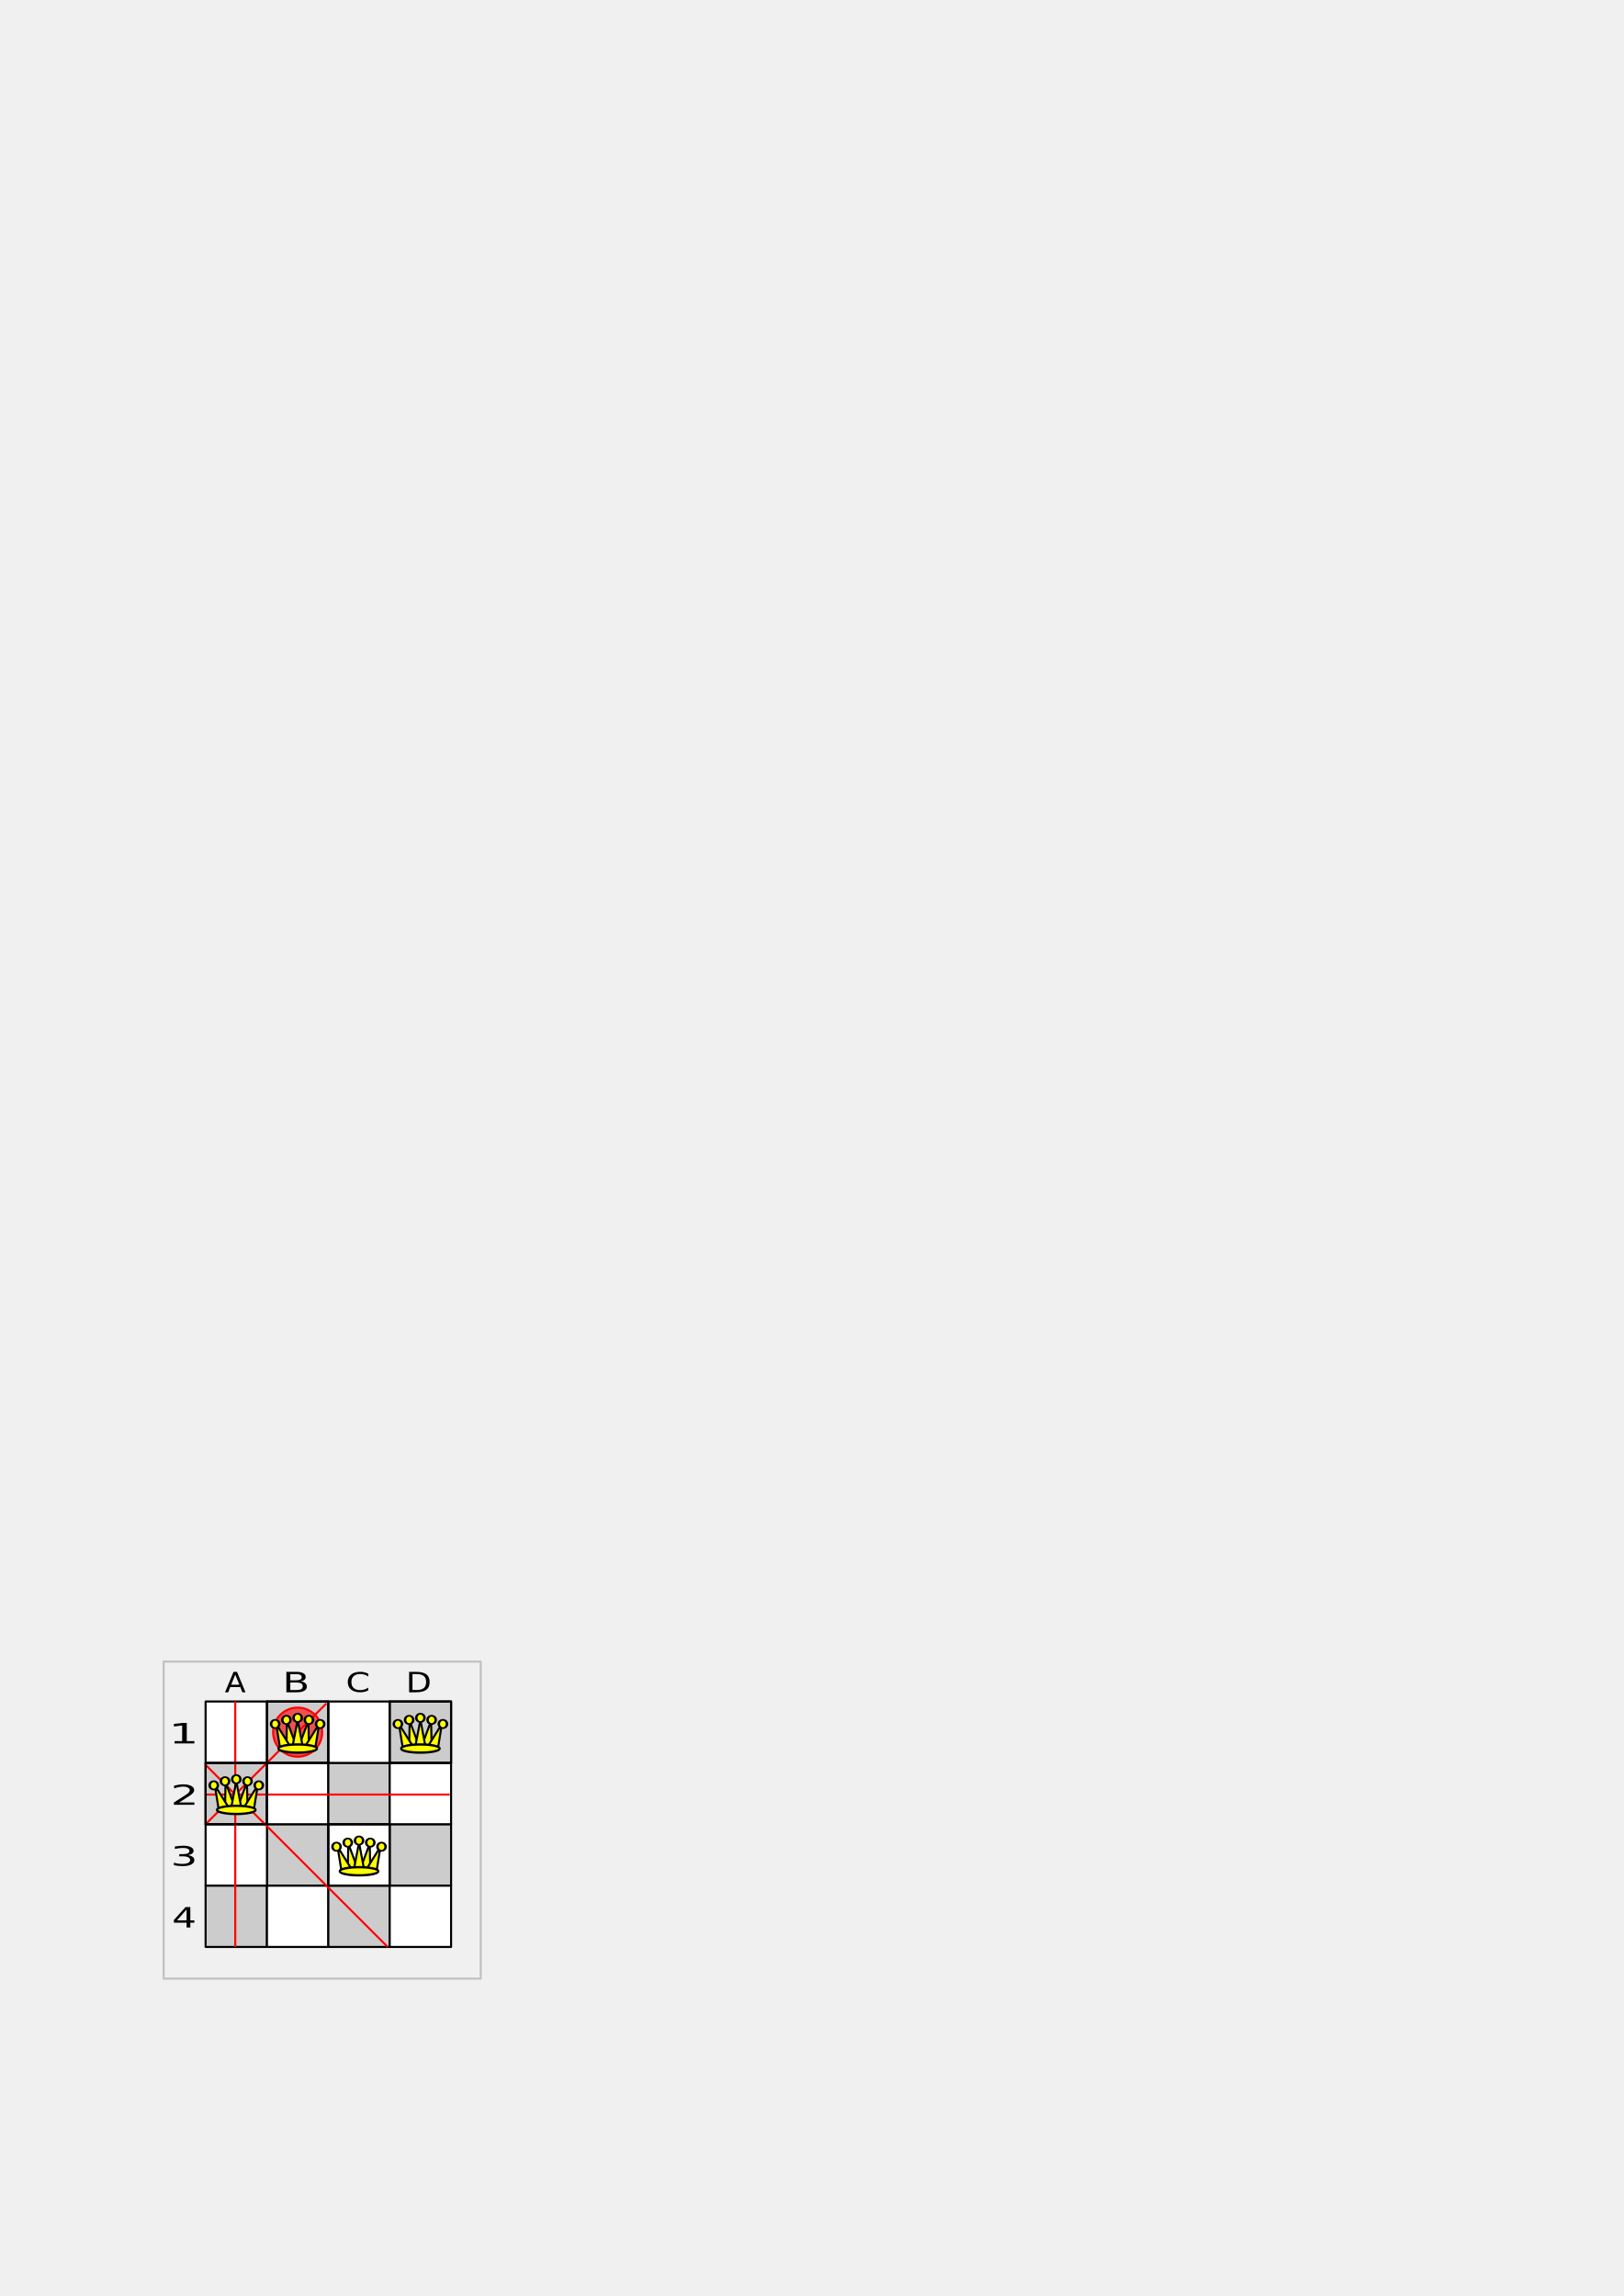
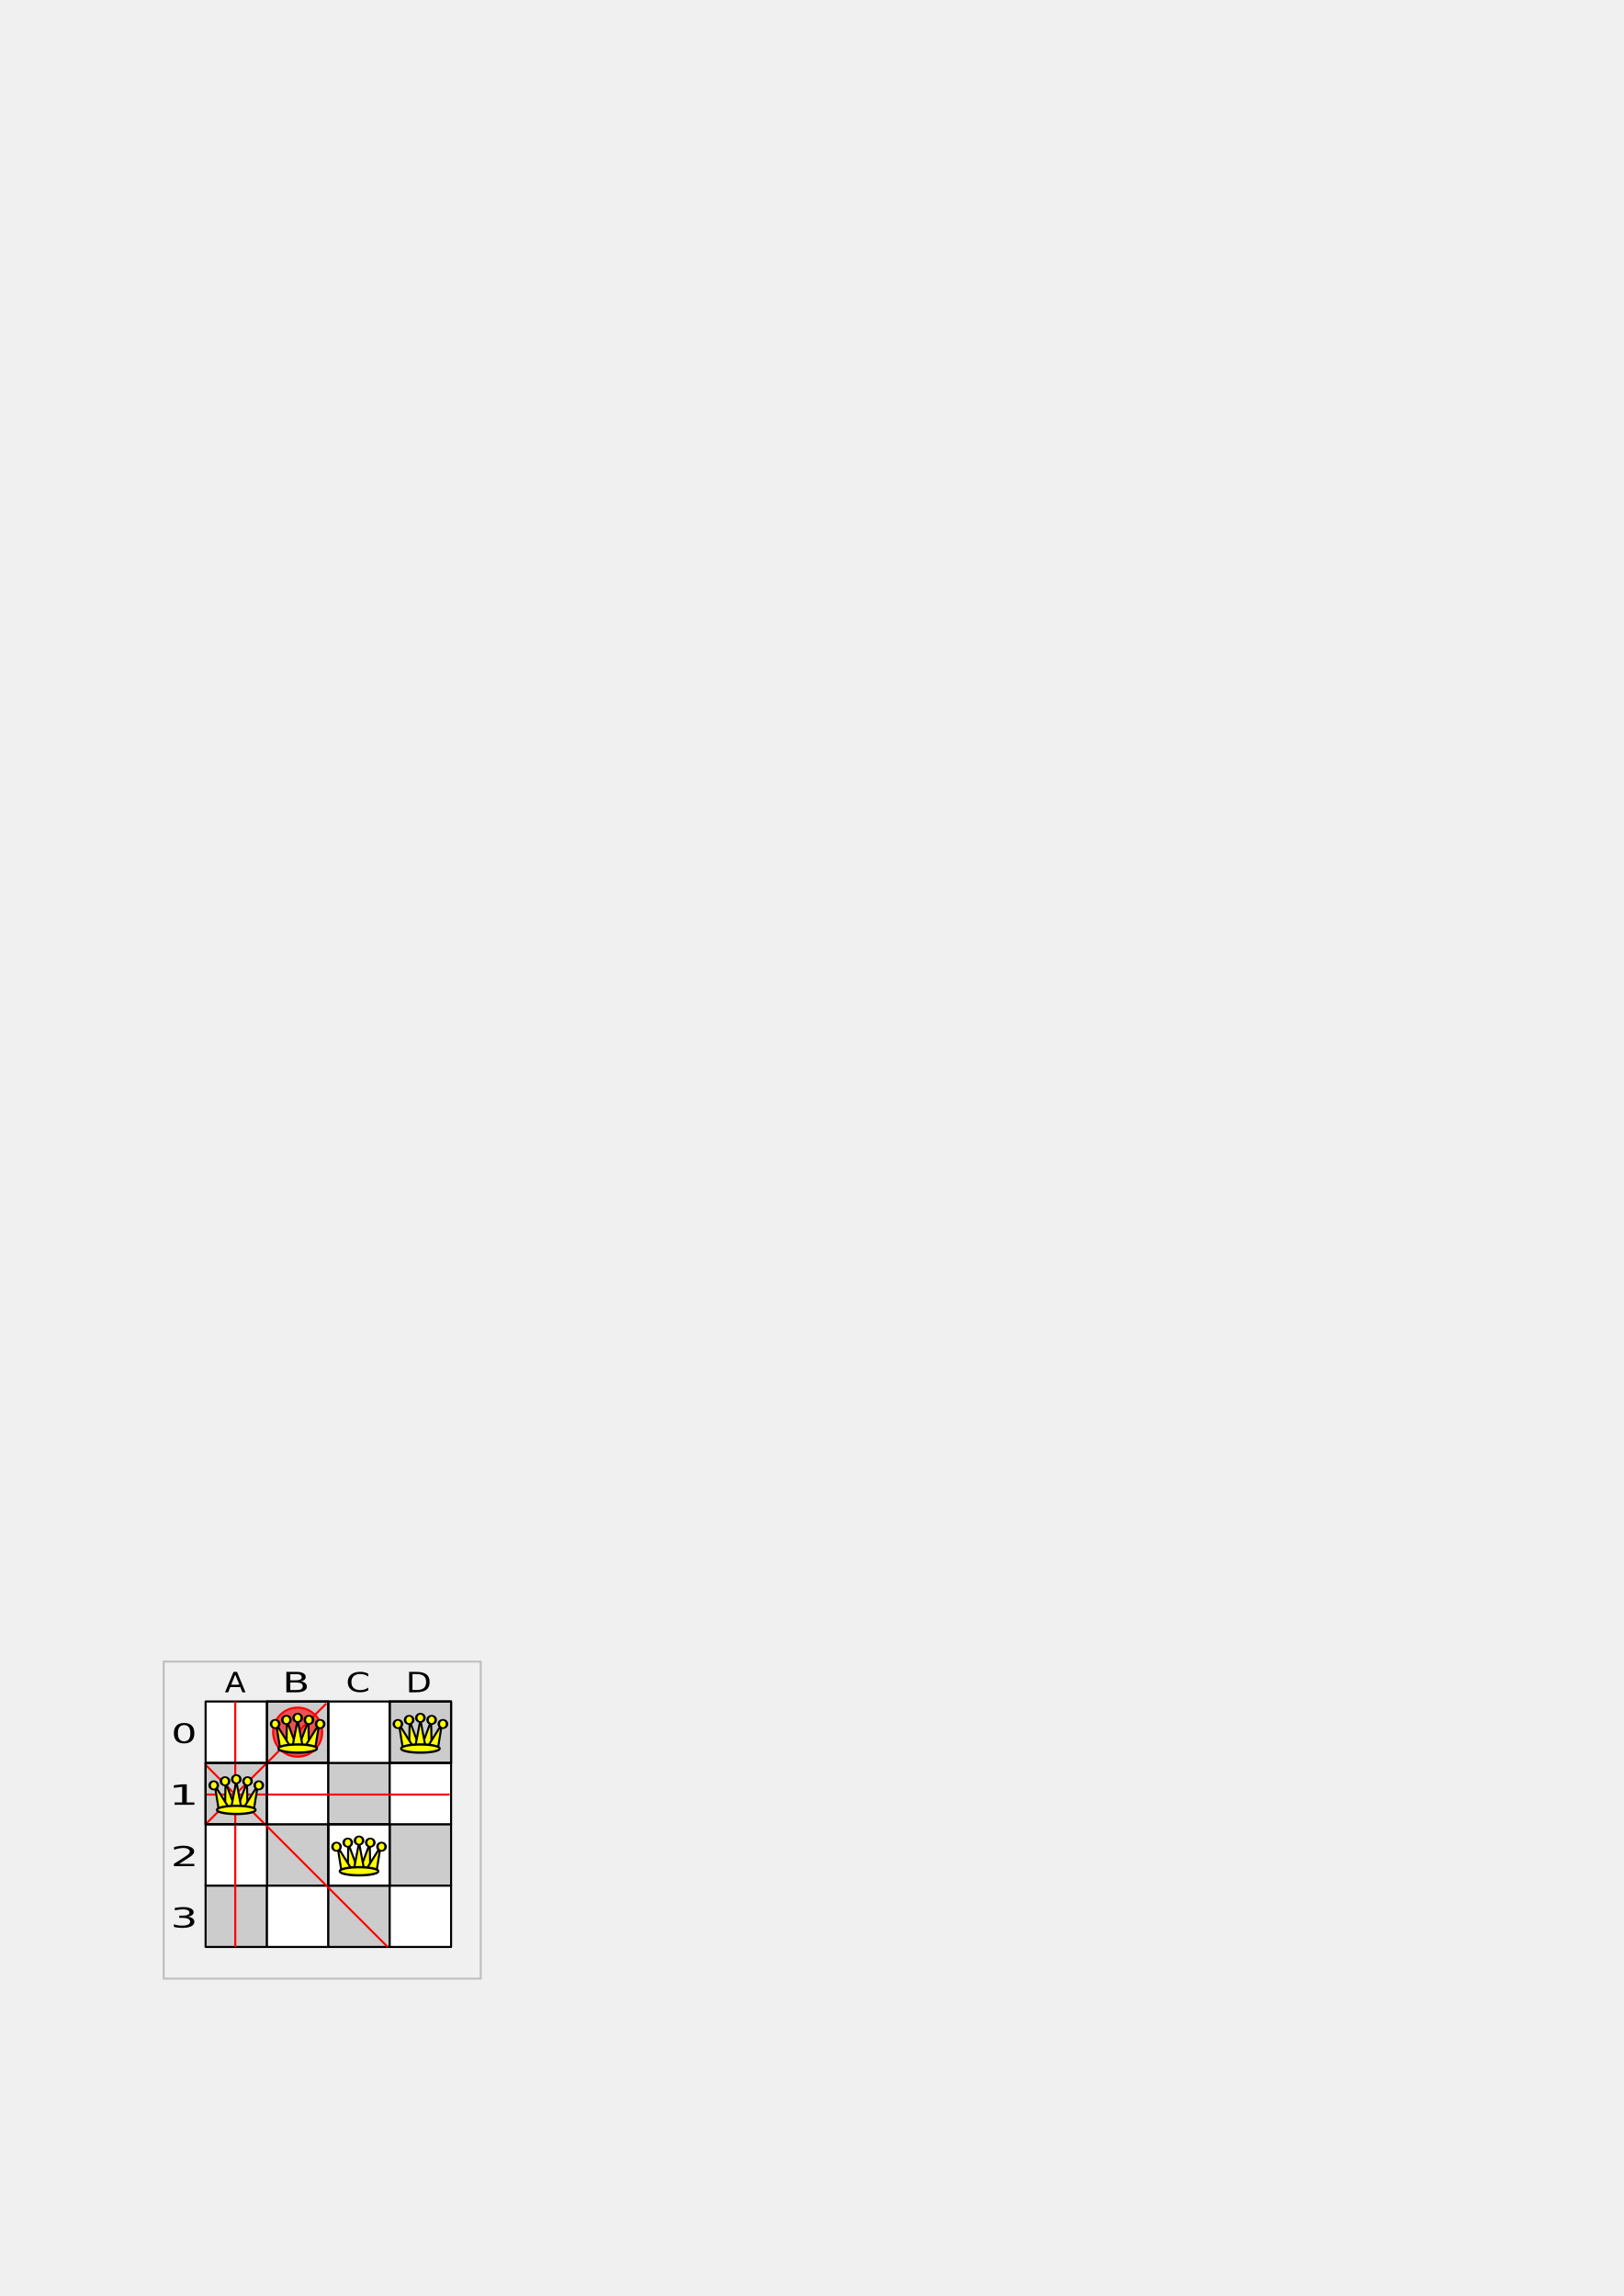
<svg xmlns="http://www.w3.org/2000/svg" id="svg2" width="210mm" height="297mm">
  <defs id="defs5" />
  <g id="g8089">
    <rect y="921.862" x="100.5" height="30" width="30" id="rect2165" style="fill:#cccccc;fill-opacity:1;fill-rule:nonzero;stroke:#000000;stroke-width:1;stroke-linecap:round;stroke-linejoin:round;stroke-miterlimit:4;stroke-dasharray:none;stroke-opacity:1" />
    <rect y="921.862" x="130.5" height="30" width="30" id="rect4107" style="fill:#ffffff;fill-opacity:1;fill-rule:nonzero;stroke:#000000;stroke-width:1;stroke-linecap:round;stroke-linejoin:round;stroke-miterlimit:4;stroke-dasharray:none;stroke-opacity:1" />
    <rect y="921.862" x="160.5" height="30" width="30" id="rect5078" style="fill:#cccccc;fill-opacity:1;fill-rule:nonzero;stroke:#000000;stroke-width:1;stroke-linecap:round;stroke-linejoin:round;stroke-miterlimit:4;stroke-dasharray:none;stroke-opacity:1" />
    <rect y="921.862" x="190.5" height="30" width="30" id="rect5080" style="fill:#ffffff;fill-opacity:1;fill-rule:nonzero;stroke:#000000;stroke-width:1;stroke-linecap:round;stroke-linejoin:round;stroke-miterlimit:4;stroke-dasharray:none;stroke-opacity:1" />
    <rect y="891.862" x="130.5" height="30" width="30" id="rect5082" style="fill:#cccccc;fill-opacity:1;fill-rule:nonzero;stroke:#000000;stroke-width:1;stroke-linecap:round;stroke-linejoin:round;stroke-miterlimit:4;stroke-dasharray:none;stroke-opacity:1" />
    <rect y="891.862" x="160.5" height="30" width="30" id="rect5084" style="fill:#ffffff;fill-opacity:1;fill-rule:nonzero;stroke:#000000;stroke-width:1;stroke-linecap:round;stroke-linejoin:round;stroke-miterlimit:4;stroke-dasharray:none;stroke-opacity:1" />
    <rect y="891.862" x="100.5" height="30" width="30" id="rect5086" style="fill:#ffffff;fill-opacity:1;fill-rule:nonzero;stroke:#000000;stroke-width:1;stroke-linecap:round;stroke-linejoin:round;stroke-miterlimit:4;stroke-dasharray:none;stroke-opacity:1" />
    <rect y="891.862" x="190.5" height="30" width="30" id="rect5088" style="fill:#cccccc;fill-opacity:1;fill-rule:nonzero;stroke:#000000;stroke-width:1;stroke-linecap:round;stroke-linejoin:round;stroke-miterlimit:4;stroke-dasharray:none;stroke-opacity:1" />
    <rect y="861.862" x="100.5" height="30" width="30" id="rect5090" style="fill:#cccccc;fill-opacity:1;fill-rule:nonzero;stroke:#000000;stroke-width:1;stroke-linecap:round;stroke-linejoin:round;stroke-miterlimit:4;stroke-dasharray:none;stroke-opacity:1" />
    <rect y="861.862" x="130.5" height="30" width="30" id="rect5092" style="fill:#ffffff;fill-opacity:1;fill-rule:nonzero;stroke:#000000;stroke-width:1;stroke-linecap:round;stroke-linejoin:round;stroke-miterlimit:4;stroke-dasharray:none;stroke-opacity:1" />
    <rect y="861.862" x="160.5" height="30" width="30" id="rect5094" style="fill:#cccccc;fill-opacity:1;fill-rule:nonzero;stroke:#000000;stroke-width:1;stroke-linecap:round;stroke-linejoin:round;stroke-miterlimit:4;stroke-dasharray:none;stroke-opacity:1" />
    <rect y="861.862" x="190.5" height="30" width="30" id="rect5096" style="fill:#ffffff;fill-opacity:1;fill-rule:nonzero;stroke:#000000;stroke-width:1;stroke-linecap:round;stroke-linejoin:round;stroke-miterlimit:4;stroke-dasharray:none;stroke-opacity:1" />
    <rect y="831.862" x="130.5" height="30" width="30" id="rect5098" style="fill:#cccccc;fill-opacity:1;fill-rule:nonzero;stroke:#000000;stroke-width:1;stroke-linecap:round;stroke-linejoin:round;stroke-miterlimit:4;stroke-dasharray:none;stroke-opacity:1" />
    <rect y="831.862" x="160.5" height="30" width="30" id="rect5100" style="fill:#ffffff;fill-opacity:1;fill-rule:nonzero;stroke:#000000;stroke-width:1;stroke-linecap:round;stroke-linejoin:round;stroke-miterlimit:4;stroke-dasharray:none;stroke-opacity:1" />
    <rect y="831.862" x="100.5" height="30" width="30" id="rect5102" style="fill:#ffffff;fill-opacity:1;fill-rule:nonzero;stroke:#000000;stroke-width:1;stroke-linecap:round;stroke-linejoin:round;stroke-miterlimit:4;stroke-dasharray:none;stroke-opacity:1" />
    <rect y="831.862" x="190.5" height="30" width="30" id="rect5104" style="fill:#cccccc;fill-opacity:1;fill-rule:nonzero;stroke:#000000;stroke-width:1;stroke-linecap:round;stroke-linejoin:round;stroke-miterlimit:4;stroke-dasharray:none;stroke-opacity:1" />
  </g>
  <path style="fill:#ff0000;fill-opacity:0.6;fill-rule:nonzero;stroke:#ff0000;stroke-width:0.833;stroke-linecap:round;stroke-linejoin:round;stroke-miterlimit:4;stroke-dasharray:none;stroke-opacity:1" id="path5169" d="M 125 877.362 A 10 10 0 1 1  105,877.362 A 10 10 0 1 1  125 877.362 z" transform="matrix(1.2,0,0,1.2,7.5,-205.9724)" />
  <g id="g2236">
    <path id="path2249" d="M 101.067,877.362 L 147.261,877.362 L 219.851,877.362 L 219.851,877.362" style="fill:none;fill-opacity:0.75;fill-rule:evenodd;stroke:#ff0000;stroke-width:1px;stroke-linecap:butt;stroke-linejoin:miter;stroke-opacity:1" />
    <path id="path3221" d="M 115,831.866 L 115,878.53 L 115,951.858 L 115,951.858" style="fill:none;fill-opacity:0.75;fill-rule:evenodd;stroke:#ff0000;stroke-width:1px;stroke-linecap:butt;stroke-linejoin:miter;stroke-opacity:1" />
    <path id="path3223" d="M 100.5,862.862 C 189.5,951.862 189.5,951.862 189.5,951.862" style="fill:none;fill-opacity:0.75;fill-rule:evenodd;stroke:#ff0000;stroke-width:1px;stroke-linecap:butt;stroke-linejoin:miter;stroke-opacity:1" />
    <path id="path4198" d="M 100.5,891.862 C 159.5,832.862 159.5,832.862 159.5,832.862 L 159.5,832.862" style="fill:none;fill-opacity:0.75;fill-rule:evenodd;stroke:#ff0000;stroke-width:1px;stroke-linecap:butt;stroke-linejoin:miter;stroke-opacity:1" />
  </g>
  <g id="g8107" transform="translate(50,-10)">
    <rect y="871.862" x="50.5" height="30" width="30" id="rect8109" style="fill:none;fill-opacity:1;fill-rule:nonzero;stroke:#000000;stroke-width:1;stroke-linecap:round;stroke-linejoin:round;stroke-miterlimit:4;stroke-dasharray:none;stroke-opacity:1" />
    <path id="path8111" d="M 65,894.058 L 60.259,881.362 L 60,894.311 L 62.433,894.862 L 65,894.058 z " style="fill:#ffff00;fill-opacity:1;fill-rule:nonzero;stroke:#000000;stroke-width:1;stroke-linecap:round;stroke-linejoin:round;stroke-miterlimit:4;stroke-opacity:1" />
    <path id="path8113" d="M 66,894.058 L 70.741,881.362 L 71,894.311 L 68.567,894.862 L 66,894.058 z " style="fill:#ffff00;fill-opacity:1;fill-rule:nonzero;stroke:#000000;stroke-width:1;stroke-linecap:round;stroke-linejoin:round;stroke-miterlimit:4;stroke-opacity:1" />
    <path id="path8115" d="M 62,894.041 L 55,882.862 L 56.844,894.299 L 59.352,894.862 L 62,894.041 z " style="fill:#ffff00;fill-opacity:1;fill-rule:nonzero;stroke:#000000;stroke-width:1;stroke-linecap:round;stroke-linejoin:round;stroke-miterlimit:4;stroke-opacity:1" />
    <path id="path8117" d="M 69,894.041 L 76,882.862 L 74.156,894.299 L 71.648,894.862 L 69,894.041 z " style="fill:#ffff00;fill-opacity:1;fill-rule:nonzero;stroke:#000000;stroke-width:1;stroke-linecap:round;stroke-linejoin:round;stroke-miterlimit:4;stroke-opacity:1" />
    <path transform="matrix(0.3254386,0,0,0.2248485,49.68421,684.2765)" d="M 37.844 874.303 A 6.146 8.895 0 1 1  25.553,874.303 A 6.146 8.895 0 1 1  37.844 874.303 z" id="path8119" style="fill:#ffff00;fill-opacity:1;fill-rule:nonzero;stroke:#000000;stroke-width:3.697;stroke-linecap:round;stroke-linejoin:round;stroke-miterlimit:4;stroke-dasharray:none;stroke-opacity:1" />
    <path transform="matrix(0.3254386,0,0,0.2248485,60.68421,684.2765)" d="M 37.844 874.303 A 6.146 8.895 0 1 1  25.553,874.303 A 6.146 8.895 0 1 1  37.844 874.303 z" id="path8121" style="fill:#ffff00;fill-opacity:1;fill-rule:nonzero;stroke:#000000;stroke-width:3.697;stroke-linecap:round;stroke-linejoin:round;stroke-miterlimit:4;stroke-dasharray:none;stroke-opacity:1" />
    <path transform="matrix(0.3254386,0,0,0.2248485,44.18421,686.2765)" d="M 37.844 874.303 A 6.146 8.895 0 1 1  25.553,874.303 A 6.146 8.895 0 1 1  37.844 874.303 z" id="path8123" style="fill:#ffff00;fill-opacity:1;fill-rule:nonzero;stroke:#000000;stroke-width:3.697;stroke-linecap:round;stroke-linejoin:round;stroke-miterlimit:4;stroke-dasharray:none;stroke-opacity:1" />
    <path transform="matrix(0.3254386,0,0,0.2248485,66.18421,686.2765)" d="M 37.844 874.303 A 6.146 8.895 0 1 1  25.553,874.303 A 6.146 8.895 0 1 1  37.844 874.303 z" id="path8125" style="fill:#ffff00;fill-opacity:1;fill-rule:nonzero;stroke:#000000;stroke-width:3.697;stroke-linecap:round;stroke-linejoin:round;stroke-miterlimit:4;stroke-dasharray:none;stroke-opacity:1" />
    <path id="path8127" d="M 68,894.096 L 65.507,880.862 L 63,893.86 L 65.369,894.862 L 68,894.096 z " style="fill:#ffff00;fill-opacity:1;fill-rule:nonzero;stroke:#000000;stroke-width:1;stroke-linecap:round;stroke-linejoin:round;stroke-miterlimit:4;stroke-opacity:1" />
    <path transform="matrix(0.3254386,0,0,0.2248485,55.18421,683.2765)" d="M 37.844 874.303 A 6.146 8.895 0 1 1  25.553,874.303 A 6.146 8.895 0 1 1  37.844 874.303 z" id="path8129" style="fill:#ffff00;fill-opacity:1;fill-rule:nonzero;stroke:#000000;stroke-width:3.697;stroke-linecap:round;stroke-linejoin:round;stroke-miterlimit:4;stroke-dasharray:none;stroke-opacity:1" />
    <path transform="matrix(0.9454765,0,0,1.211923,18.55301,-205.0517)" d="M 59.702 907.577 A 10.048 1.65 0 1 1  39.606,907.577 A 10.048 1.65 0 1 1  59.702 907.577 z" id="path8131" style="fill:#ffff00;fill-opacity:1;fill-rule:nonzero;stroke:#000000;stroke-width:0.934;stroke-linecap:round;stroke-linejoin:round;stroke-miterlimit:4;stroke-dasharray:none;stroke-opacity:1" />
  </g>
  <g id="g8133" transform="translate(140,-40)">
    <rect y="871.862" x="50.5" height="30" width="30" id="rect8135" style="fill:none;fill-opacity:1;fill-rule:nonzero;stroke:#000000;stroke-width:1;stroke-linecap:round;stroke-linejoin:round;stroke-miterlimit:4;stroke-dasharray:none;stroke-opacity:1" />
    <path id="path8137" d="M 65,894.058 L 60.259,881.362 L 60,894.311 L 62.433,894.862 L 65,894.058 z " style="fill:#ffff00;fill-opacity:1;fill-rule:nonzero;stroke:#000000;stroke-width:1;stroke-linecap:round;stroke-linejoin:round;stroke-miterlimit:4;stroke-opacity:1" />
    <path id="path8139" d="M 66,894.058 L 70.741,881.362 L 71,894.311 L 68.567,894.862 L 66,894.058 z " style="fill:#ffff00;fill-opacity:1;fill-rule:nonzero;stroke:#000000;stroke-width:1;stroke-linecap:round;stroke-linejoin:round;stroke-miterlimit:4;stroke-opacity:1" />
    <path id="path8141" d="M 62,894.041 L 55,882.862 L 56.844,894.299 L 59.352,894.862 L 62,894.041 z " style="fill:#ffff00;fill-opacity:1;fill-rule:nonzero;stroke:#000000;stroke-width:1;stroke-linecap:round;stroke-linejoin:round;stroke-miterlimit:4;stroke-opacity:1" />
    <path id="path8143" d="M 69,894.041 L 76,882.862 L 74.156,894.299 L 71.648,894.862 L 69,894.041 z " style="fill:#ffff00;fill-opacity:1;fill-rule:nonzero;stroke:#000000;stroke-width:1;stroke-linecap:round;stroke-linejoin:round;stroke-miterlimit:4;stroke-opacity:1" />
    <path transform="matrix(0.3254386,0,0,0.2248485,49.68421,684.2765)" d="M 37.844 874.303 A 6.146 8.895 0 1 1  25.553,874.303 A 6.146 8.895 0 1 1  37.844 874.303 z" id="path8145" style="fill:#ffff00;fill-opacity:1;fill-rule:nonzero;stroke:#000000;stroke-width:3.697;stroke-linecap:round;stroke-linejoin:round;stroke-miterlimit:4;stroke-dasharray:none;stroke-opacity:1" />
    <path transform="matrix(0.3254386,0,0,0.2248485,60.68421,684.2765)" d="M 37.844 874.303 A 6.146 8.895 0 1 1  25.553,874.303 A 6.146 8.895 0 1 1  37.844 874.303 z" id="path8147" style="fill:#ffff00;fill-opacity:1;fill-rule:nonzero;stroke:#000000;stroke-width:3.697;stroke-linecap:round;stroke-linejoin:round;stroke-miterlimit:4;stroke-dasharray:none;stroke-opacity:1" />
    <path transform="matrix(0.3254386,0,0,0.2248485,44.18421,686.2765)" d="M 37.844 874.303 A 6.146 8.895 0 1 1  25.553,874.303 A 6.146 8.895 0 1 1  37.844 874.303 z" id="path8149" style="fill:#ffff00;fill-opacity:1;fill-rule:nonzero;stroke:#000000;stroke-width:3.697;stroke-linecap:round;stroke-linejoin:round;stroke-miterlimit:4;stroke-dasharray:none;stroke-opacity:1" />
    <path transform="matrix(0.3254386,0,0,0.2248485,66.18421,686.2765)" d="M 37.844 874.303 A 6.146 8.895 0 1 1  25.553,874.303 A 6.146 8.895 0 1 1  37.844 874.303 z" id="path8151" style="fill:#ffff00;fill-opacity:1;fill-rule:nonzero;stroke:#000000;stroke-width:3.697;stroke-linecap:round;stroke-linejoin:round;stroke-miterlimit:4;stroke-dasharray:none;stroke-opacity:1" />
    <path id="path8153" d="M 68,894.096 L 65.507,880.862 L 63,893.86 L 65.369,894.862 L 68,894.096 z " style="fill:#ffff00;fill-opacity:1;fill-rule:nonzero;stroke:#000000;stroke-width:1;stroke-linecap:round;stroke-linejoin:round;stroke-miterlimit:4;stroke-opacity:1" />
    <path transform="matrix(0.3254386,0,0,0.2248485,55.18421,683.2765)" d="M 37.844 874.303 A 6.146 8.895 0 1 1  25.553,874.303 A 6.146 8.895 0 1 1  37.844 874.303 z" id="path8155" style="fill:#ffff00;fill-opacity:1;fill-rule:nonzero;stroke:#000000;stroke-width:3.697;stroke-linecap:round;stroke-linejoin:round;stroke-miterlimit:4;stroke-dasharray:none;stroke-opacity:1" />
    <path transform="matrix(0.9454765,0,0,1.211923,18.55301,-205.0517)" d="M 59.702 907.577 A 10.048 1.65 0 1 1  39.606,907.577 A 10.048 1.65 0 1 1  59.702 907.577 z" id="path8157" style="fill:#ffff00;fill-opacity:1;fill-rule:nonzero;stroke:#000000;stroke-width:0.934;stroke-linecap:round;stroke-linejoin:round;stroke-miterlimit:4;stroke-dasharray:none;stroke-opacity:1" />
  </g>
  <g id="g8159" transform="translate(110,20)">
    <rect y="871.862" x="50.5" height="30" width="30" id="rect8161" style="fill:none;fill-opacity:1;fill-rule:nonzero;stroke:#000000;stroke-width:1;stroke-linecap:round;stroke-linejoin:round;stroke-miterlimit:4;stroke-dasharray:none;stroke-opacity:1" />
    <path id="path8163" d="M 65,894.058 L 60.259,881.362 L 60,894.311 L 62.433,894.862 L 65,894.058 z " style="fill:#ffff00;fill-opacity:1;fill-rule:nonzero;stroke:#000000;stroke-width:1;stroke-linecap:round;stroke-linejoin:round;stroke-miterlimit:4;stroke-opacity:1" />
    <path id="path8165" d="M 66,894.058 L 70.741,881.362 L 71,894.311 L 68.567,894.862 L 66,894.058 z " style="fill:#ffff00;fill-opacity:1;fill-rule:nonzero;stroke:#000000;stroke-width:1;stroke-linecap:round;stroke-linejoin:round;stroke-miterlimit:4;stroke-opacity:1" />
    <path id="path8167" d="M 62,894.041 L 55,882.862 L 56.844,894.299 L 59.352,894.862 L 62,894.041 z " style="fill:#ffff00;fill-opacity:1;fill-rule:nonzero;stroke:#000000;stroke-width:1;stroke-linecap:round;stroke-linejoin:round;stroke-miterlimit:4;stroke-opacity:1" />
    <path id="path8169" d="M 69,894.041 L 76,882.862 L 74.156,894.299 L 71.648,894.862 L 69,894.041 z " style="fill:#ffff00;fill-opacity:1;fill-rule:nonzero;stroke:#000000;stroke-width:1;stroke-linecap:round;stroke-linejoin:round;stroke-miterlimit:4;stroke-opacity:1" />
    <path transform="matrix(0.3254386,0,0,0.2248485,49.68421,684.2765)" d="M 37.844 874.303 A 6.146 8.895 0 1 1  25.553,874.303 A 6.146 8.895 0 1 1  37.844 874.303 z" id="path8171" style="fill:#ffff00;fill-opacity:1;fill-rule:nonzero;stroke:#000000;stroke-width:3.697;stroke-linecap:round;stroke-linejoin:round;stroke-miterlimit:4;stroke-dasharray:none;stroke-opacity:1" />
    <path transform="matrix(0.3254386,0,0,0.2248485,60.68421,684.2765)" d="M 37.844 874.303 A 6.146 8.895 0 1 1  25.553,874.303 A 6.146 8.895 0 1 1  37.844 874.303 z" id="path8173" style="fill:#ffff00;fill-opacity:1;fill-rule:nonzero;stroke:#000000;stroke-width:3.697;stroke-linecap:round;stroke-linejoin:round;stroke-miterlimit:4;stroke-dasharray:none;stroke-opacity:1" />
    <path transform="matrix(0.3254386,0,0,0.2248485,44.18421,686.2765)" d="M 37.844 874.303 A 6.146 8.895 0 1 1  25.553,874.303 A 6.146 8.895 0 1 1  37.844 874.303 z" id="path8175" style="fill:#ffff00;fill-opacity:1;fill-rule:nonzero;stroke:#000000;stroke-width:3.697;stroke-linecap:round;stroke-linejoin:round;stroke-miterlimit:4;stroke-dasharray:none;stroke-opacity:1" />
    <path transform="matrix(0.3254386,0,0,0.2248485,66.18421,686.2765)" d="M 37.844 874.303 A 6.146 8.895 0 1 1  25.553,874.303 A 6.146 8.895 0 1 1  37.844 874.303 z" id="path8177" style="fill:#ffff00;fill-opacity:1;fill-rule:nonzero;stroke:#000000;stroke-width:3.697;stroke-linecap:round;stroke-linejoin:round;stroke-miterlimit:4;stroke-dasharray:none;stroke-opacity:1" />
    <path id="path8179" d="M 68,894.096 L 65.507,880.862 L 63,893.86 L 65.369,894.862 L 68,894.096 z " style="fill:#ffff00;fill-opacity:1;fill-rule:nonzero;stroke:#000000;stroke-width:1;stroke-linecap:round;stroke-linejoin:round;stroke-miterlimit:4;stroke-opacity:1" />
    <path transform="matrix(0.3254386,0,0,0.2248485,55.18421,683.2765)" d="M 37.844 874.303 A 6.146 8.895 0 1 1  25.553,874.303 A 6.146 8.895 0 1 1  37.844 874.303 z" id="path8181" style="fill:#ffff00;fill-opacity:1;fill-rule:nonzero;stroke:#000000;stroke-width:3.697;stroke-linecap:round;stroke-linejoin:round;stroke-miterlimit:4;stroke-dasharray:none;stroke-opacity:1" />
    <path transform="matrix(0.9454765,0,0,1.211923,18.55301,-205.0517)" d="M 59.702 907.577 A 10.048 1.65 0 1 1  39.606,907.577 A 10.048 1.65 0 1 1  59.702 907.577 z" id="path8183" style="fill:#ffff00;fill-opacity:1;fill-rule:nonzero;stroke:#000000;stroke-width:0.934;stroke-linecap:round;stroke-linejoin:round;stroke-miterlimit:4;stroke-dasharray:none;stroke-opacity:1" />
  </g>
  <g id="g8075" transform="translate(80,-40)">
    <rect y="871.862" x="50.5" height="30" width="30" id="rect5126" style="fill:none;fill-opacity:1;fill-rule:nonzero;stroke:#000000;stroke-width:1;stroke-linecap:round;stroke-linejoin:round;stroke-miterlimit:4;stroke-dasharray:none;stroke-opacity:1" />
    <path id="path8065" d="M 65,894.058 L 60.259,881.362 L 60,894.311 L 62.433,894.862 L 65,894.058 z " style="fill:#ffff00;fill-opacity:1;fill-rule:nonzero;stroke:#000000;stroke-width:1;stroke-linecap:round;stroke-linejoin:round;stroke-miterlimit:4;stroke-opacity:1" />
    <path id="path8069" d="M 66,894.058 L 70.741,881.362 L 71,894.311 L 68.567,894.862 L 66,894.058 z " style="fill:#ffff00;fill-opacity:1;fill-rule:nonzero;stroke:#000000;stroke-width:1;stroke-linecap:round;stroke-linejoin:round;stroke-miterlimit:4;stroke-opacity:1" />
    <path id="path8071" d="M 62,894.041 L 55,882.862 L 56.844,894.299 L 59.352,894.862 L 62,894.041 z " style="fill:#ffff00;fill-opacity:1;fill-rule:nonzero;stroke:#000000;stroke-width:1;stroke-linecap:round;stroke-linejoin:round;stroke-miterlimit:4;stroke-opacity:1" />
    <path id="path8073" d="M 69,894.041 L 76,882.862 L 74.156,894.299 L 71.648,894.862 L 69,894.041 z " style="fill:#ffff00;fill-opacity:1;fill-rule:nonzero;stroke:#000000;stroke-width:1;stroke-linecap:round;stroke-linejoin:round;stroke-miterlimit:4;stroke-opacity:1" />
    <path transform="matrix(0.3254386,0,0,0.2248485,49.68421,684.2765)" d="M 37.844 874.303 A 6.146 8.895 0 1 1  25.553,874.303 A 6.146 8.895 0 1 1  37.844 874.303 z" id="path8037" style="fill:#ffff00;fill-opacity:1;fill-rule:nonzero;stroke:#000000;stroke-width:3.697;stroke-linecap:round;stroke-linejoin:round;stroke-miterlimit:4;stroke-dasharray:none;stroke-opacity:1" />
    <path transform="matrix(0.3254386,0,0,0.2248485,60.68421,684.2765)" d="M 37.844 874.303 A 6.146 8.895 0 1 1  25.553,874.303 A 6.146 8.895 0 1 1  37.844 874.303 z" id="path8039" style="fill:#ffff00;fill-opacity:1;fill-rule:nonzero;stroke:#000000;stroke-width:3.697;stroke-linecap:round;stroke-linejoin:round;stroke-miterlimit:4;stroke-dasharray:none;stroke-opacity:1" />
    <path transform="matrix(0.3254386,0,0,0.2248485,44.18421,686.2765)" d="M 37.844 874.303 A 6.146 8.895 0 1 1  25.553,874.303 A 6.146 8.895 0 1 1  37.844 874.303 z" id="path8041" style="fill:#ffff00;fill-opacity:1;fill-rule:nonzero;stroke:#000000;stroke-width:3.697;stroke-linecap:round;stroke-linejoin:round;stroke-miterlimit:4;stroke-dasharray:none;stroke-opacity:1" />
    <path transform="matrix(0.3254386,0,0,0.2248485,66.18421,686.2765)" d="M 37.844 874.303 A 6.146 8.895 0 1 1  25.553,874.303 A 6.146 8.895 0 1 1  37.844 874.303 z" id="path8043" style="fill:#ffff00;fill-opacity:1;fill-rule:nonzero;stroke:#000000;stroke-width:3.697;stroke-linecap:round;stroke-linejoin:round;stroke-miterlimit:4;stroke-dasharray:none;stroke-opacity:1" />
    <path id="path8061" d="M 68,894.096 L 65.507,880.862 L 63,893.86 L 65.369,894.862 L 68,894.096 z " style="fill:#ffff00;fill-opacity:1;fill-rule:nonzero;stroke:#000000;stroke-width:1;stroke-linecap:round;stroke-linejoin:round;stroke-miterlimit:4;stroke-opacity:1" />
    <path transform="matrix(0.3254386,0,0,0.2248485,55.18421,683.2765)" d="M 37.844 874.303 A 6.146 8.895 0 1 1  25.553,874.303 A 6.146 8.895 0 1 1  37.844 874.303 z" id="path5124" style="fill:#ffff00;fill-opacity:1;fill-rule:nonzero;stroke:#000000;stroke-width:3.697;stroke-linecap:round;stroke-linejoin:round;stroke-miterlimit:4;stroke-dasharray:none;stroke-opacity:1" />
    <path transform="matrix(0.9454765,0,0,1.211923,18.55301,-205.0517)" d="M 59.702 907.577 A 10.048 1.65 0 1 1  39.606,907.577 A 10.048 1.65 0 1 1  59.702 907.577 z" id="path5128" style="fill:#ffff00;fill-opacity:1;fill-rule:nonzero;stroke:#000000;stroke-width:0.934;stroke-linecap:round;stroke-linejoin:round;stroke-miterlimit:4;stroke-dasharray:none;stroke-opacity:1" />
  </g>
  <g id="g3220" />
  <g id="g3277">
    <path transform="scale(1.03978,0.9617418)" style="font-size:14.263px;font-style:normal;font-weight:normal;opacity:0.091;fill:#000000;fill-opacity:1;stroke:none;stroke-width:1px;stroke-linecap:butt;stroke-linejoin:miter;stroke-opacity:1;font-family:Bitstream Vera Sans" d="" id="text3304" />
    <path style="font-size:14.263px;font-style:normal;font-weight:normal;opacity:0.091;fill:#000000;fill-opacity:1;stroke:none;stroke-width:1px;stroke-linecap:butt;stroke-linejoin:miter;stroke-opacity:1;font-family:Bitstream Vera Sans" d="" id="text3324" transform="scale(1.03978,0.9617418)" />
  </g>
  <g id="g5308">
    <text transform="scale(1.044689,0.9572231)" id="text2242" y="864.336" x="105.183" style="font-size:14.33px;font-style:normal;font-weight:normal;fill:#000000;fill-opacity:1;stroke:none;stroke-width:1px;stroke-linecap:butt;stroke-linejoin:miter;stroke-opacity:1;font-family:Bitstream Vera Sans" xml:space="preserve">
      <tspan y="864.336" x="105.183" id="tspan2244">A</tspan>
    </text>
    <text transform="scale(1.187359,0.8422055)" id="text3336" y="982.376" x="116.31" style="font-size:16.287px;font-style:normal;font-weight:normal;fill:#000000;fill-opacity:1;stroke:none;stroke-width:1px;stroke-linecap:butt;stroke-linejoin:miter;stroke-opacity:1;font-family:Bitstream Vera Sans" xml:space="preserve">
      <tspan id="tspan3340" y="982.376" x="116.31">B</tspan>
    </text>
    <text transform="scale(1.13426,0.8816324)" id="text3344" y="938.231" x="149.035" style="font-size:14.997px;font-style:normal;font-weight:normal;fill:#000000;fill-opacity:1;stroke:none;stroke-width:1px;stroke-linecap:butt;stroke-linejoin:miter;stroke-opacity:1;font-family:Bitstream Vera Sans" xml:space="preserve">
      <tspan y="938.231" x="149.035" id="tspan3346">C</tspan>
    </text>
    <text transform="scale(1.090707,0.9168366)" id="text3348" y="902.41" x="181.899" style="font-size:14.962px;font-style:normal;font-weight:normal;fill:#000000;fill-opacity:1;stroke:none;stroke-width:1px;stroke-linecap:butt;stroke-linejoin:miter;stroke-opacity:1;font-family:Bitstream Vera Sans" xml:space="preserve">
      <tspan y="902.41" x="181.899" id="tspan3350">D</tspan>
    </text>
-     <text transform="scale(1.295923,0.7716511)" id="text3352" y="1104.595" x="63.637" style="font-size:17.777px;font-style:normal;font-weight:normal;fill:#000000;fill-opacity:1;stroke:none;stroke-width:1px;stroke-linecap:butt;stroke-linejoin:miter;stroke-opacity:1;font-family:Bitstream Vera Sans" xml:space="preserve">
-       <tspan y="1104.595" x="63.637" id="tspan3354">1</tspan>
-     </text>
-     <text transform="scale(1.266245,0.7897368)" id="text3356" y="1117.286" x="65.878" style="font-size:17.061px;font-style:normal;font-weight:normal;fill:#000000;fill-opacity:1;stroke:none;stroke-width:1px;stroke-linecap:butt;stroke-linejoin:miter;stroke-opacity:1;font-family:Bitstream Vera Sans" xml:space="preserve">
-       <tspan y="1117.286" x="65.878" id="tspan3358">2</tspan>
-     </text>
-     <text transform="scale(1.255304,0.7966197)" id="text3360" y="1145.057" x="66.448" style="font-size:16.597px;font-style:normal;font-weight:normal;fill:#000000;fill-opacity:1;stroke:none;stroke-width:1px;stroke-linecap:butt;stroke-linejoin:miter;stroke-opacity:1;font-family:Bitstream Vera Sans" xml:space="preserve">
-       <tspan y="1145.057" x="66.448" id="tspan3362">3</tspan>
-     </text>
-     <text transform="scale(1.171428,0.8536592)" id="text3364" y="1103.909" x="71.776" style="font-size:16.069px;font-style:normal;font-weight:normal;fill:#000000;fill-opacity:1;stroke:none;stroke-width:1px;stroke-linecap:butt;stroke-linejoin:miter;stroke-opacity:1;font-family:Bitstream Vera Sans" xml:space="preserve">
-       <tspan y="1103.909" x="71.776" id="tspan3366">4</tspan>
-     </text>
    <rect y="812.362" x="80" height="155" width="155" id="rect3368" style="fill:none;fill-opacity:1;fill-rule:nonzero;stroke:#000000;stroke-width:1;stroke-linecap:round;stroke-linejoin:round;stroke-miterlimit:4;stroke-dasharray:none;stroke-opacity:0.2" />
+     <g transform="translate(0.4999876,-0.5000605)" id="g4074">
+       <text xml:space="preserve" style="font-size:16.198px;font-style:normal;font-weight:normal;fill:#000000;fill-opacity:1;stroke:none;stroke-width:1px;stroke-linecap:butt;stroke-linejoin:miter;stroke-opacity:1;font-family:Bitstream Vera Sans" x="67.904" y="1044.647" id="text3352" transform="scale(1.225141,0.8162327)">
+         <tspan id="tspan3354" x="67.904" y="1044.647">0</tspan>
+       </text>
+       <text xml:space="preserve" style="font-size:17.777px;font-style:normal;font-weight:normal;fill:#000000;fill-opacity:1;stroke:none;stroke-width:1px;stroke-linecap:butt;stroke-linejoin:miter;stroke-opacity:1;font-family:Bitstream Vera Sans" x="63.251" y="1144.123" id="text3356" transform="scale(1.295925,0.7716499)">
+         <tspan id="tspan3358" x="63.251" y="1144.123">1</tspan>
+       </text>
+       <text xml:space="preserve" style="font-size:17.061px;font-style:normal;font-weight:normal;fill:#000000;fill-opacity:1;stroke:none;stroke-width:1px;stroke-linecap:butt;stroke-linejoin:miter;stroke-opacity:1;font-family:Bitstream Vera Sans" x="65.483" y="1155.911" id="text3360" transform="scale(1.26625,0.7897337)">
+         <tspan id="tspan3362" x="65.483" y="1155.911">2</tspan>
+       </text>
+       <text xml:space="preserve" style="font-size:16.76px;font-style:normal;font-weight:normal;fill:#000000;fill-opacity:1;stroke:none;stroke-width:1px;stroke-linecap:butt;stroke-linejoin:miter;stroke-opacity:1;font-family:Bitstream Vera Sans" x="66.701" y="1172.045" id="text3364" transform="scale(1.243062,0.804465)">
+         <tspan id="tspan3366" x="66.701" y="1172.045">3</tspan>
+       </text>
+     </g>
  </g>
</svg>
